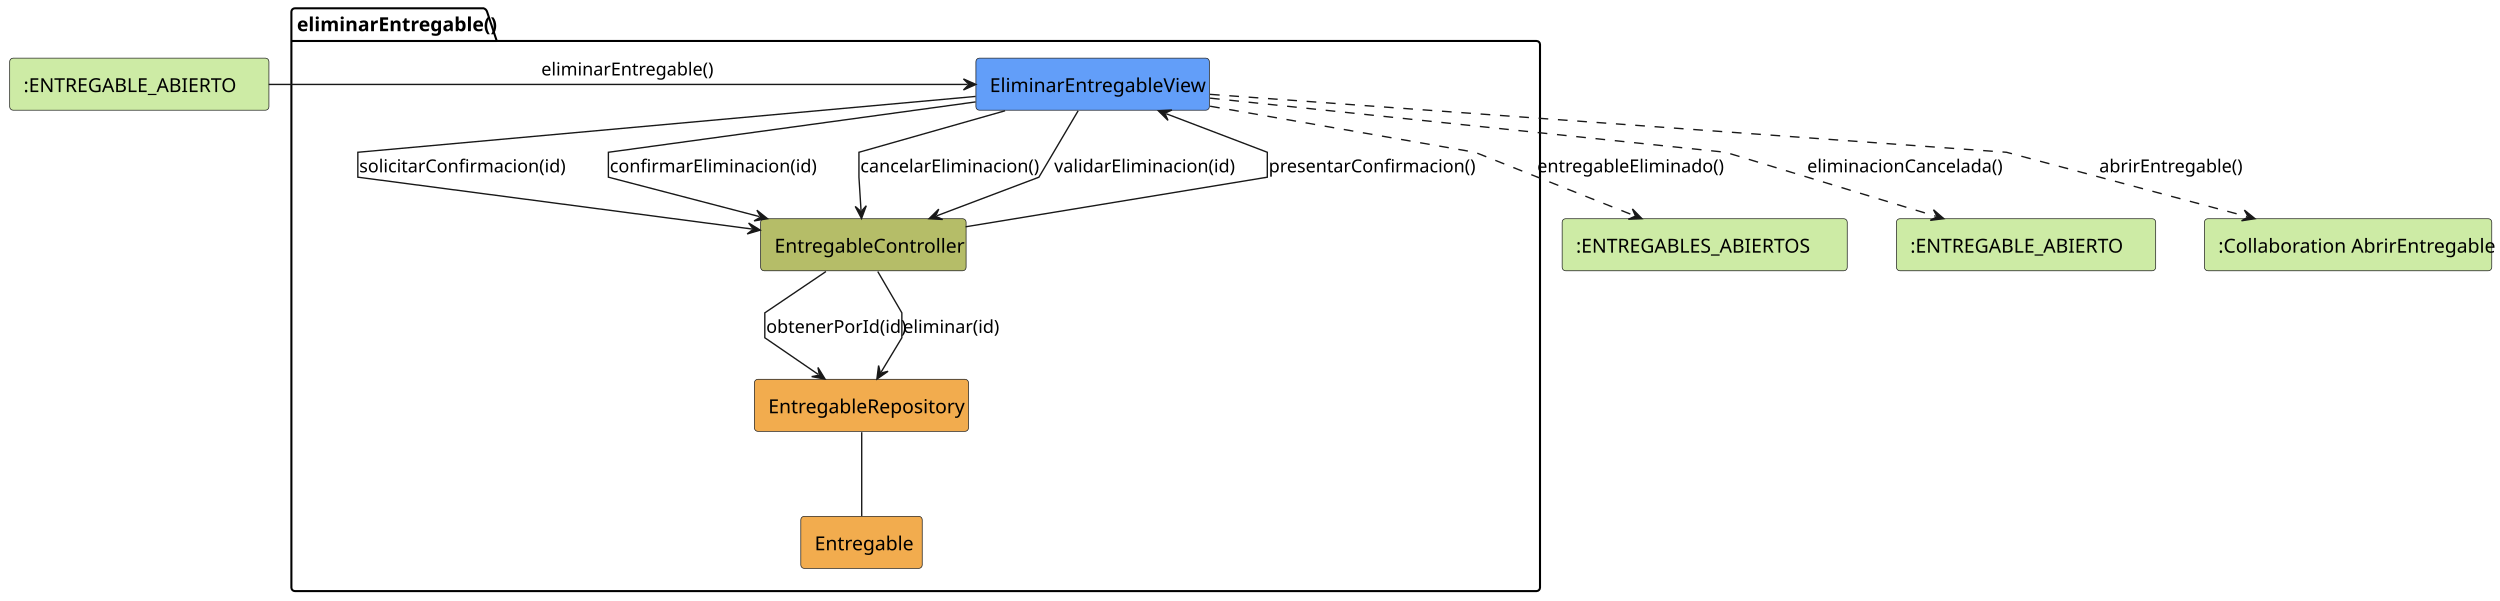
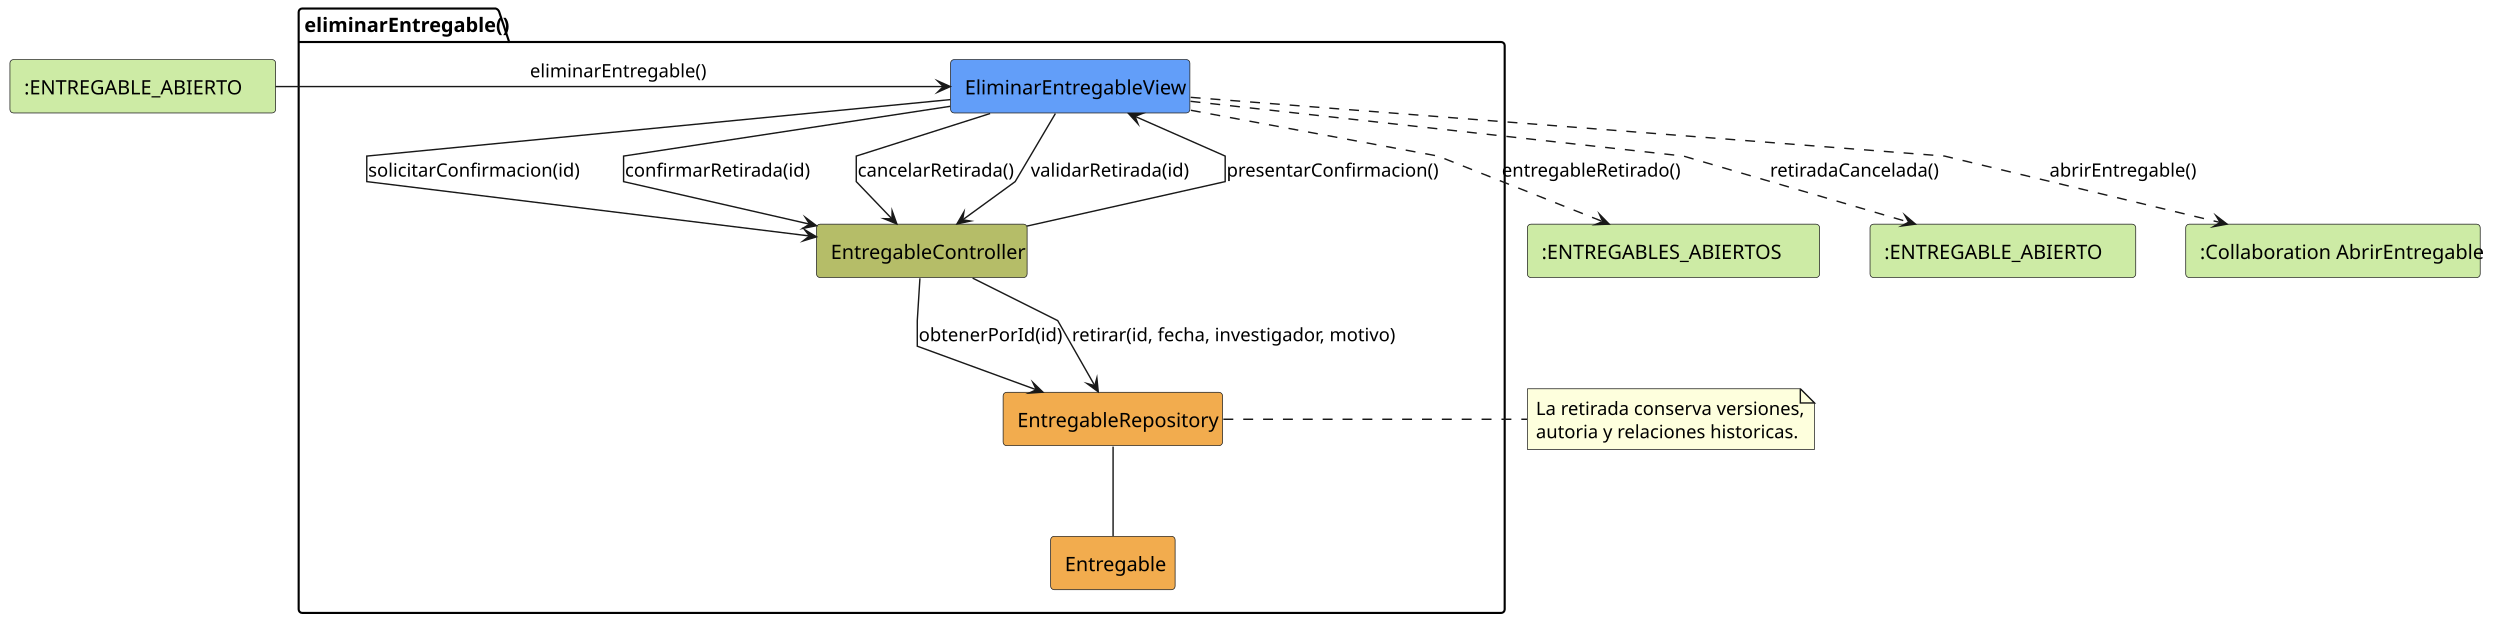
- <svg xmlns="http://www.w3.org/2000/svg" contentStyleType="text/css" data-diagram-type="DESCRIPTION" height="434px" preserveAspectRatio="none" style="width:1806px;height:434px;background:#FFFFFF;" version="1.1" viewBox="0 0 1806 434" width="1806px" zoomAndPan="magnify">
+ <svg xmlns="http://www.w3.org/2000/svg" contentStyleType="text/css" data-diagram-type="DESCRIPTION" height="447px" preserveAspectRatio="none" style="width:1762px;height:447px;background:#FFFFFF;" version="1.1" viewBox="0 0 1762 447" width="1762px" zoomAndPan="magnify">
  <defs />
  <g>
-     <g class="cluster" data-entity="eliminarEntregable" data-source-line="4" data-uid="ent0003" id="cluster_eliminarEntregable">
-       <path d="M213,6 L349.365,6 A3.75,3.75 0 0 1 351.865,8.5 L358.865,29.609 L1110,29.609 A2.5,2.5 0 0 1 1112.5,32.109 L1112.5,424.5 A2.5,2.5 0 0 1 1110,427 L213,427 A2.5,2.5 0 0 1 210.5,424.5 L210.5,8.5 A2.5,2.5 0 0 1 213,6" fill="none" style="stroke:#000000;stroke-width:1.5;" />
+     <g class="cluster" data-qualified-name="eliminarEntregable" data-source-line="4" id="ent0002">
+       <path d="M213,6 L349.365,6 A3.75,3.75 0 0 1 351.865,8.5 L358.865,29.609 L1058,29.609 A2.5,2.5 0 0 1 1060.5,32.109 L1060.5,429.5 A2.5,2.5 0 0 1 1058,432 L213,432 A2.5,2.5 0 0 1 210.5,429.5 L210.5,8.5 A2.5,2.5 0 0 1 213,6" fill="none" style="stroke:#000000;stroke-width:1.5;" />
      <line style="stroke:#000000;stroke-width:1.5;" x1="210.5" x2="358.865" y1="29.609" y2="29.609" />
-       <text fill="#000000" font-family="sans-serif" font-size="14" font-weight="bold" lengthAdjust="spacing" textLength="135.365" x="214.5" y="22.533">eliminarEntregable()</text>
+       <text fill="#000000" font-family="sans-serif" font-size="14" font-weight="700" lengthAdjust="spacing" textLength="135.365" x="214.5" y="22.533">eliminarEntregable()</text>
    </g>
-     <g class="entity" data-entity="EliminarEntregableView" data-source-line="5" data-uid="ent0004" id="entity_EliminarEntregableView">
-       <rect fill="#629EF9" height="37.609" rx="2.5" ry="2.5" style="stroke:#181818;stroke-width:0.5;" width="168.627" x="705" y="42" />
-       <text fill="#000000" font-family="sans-serif" font-size="14" lengthAdjust="spacing" textLength="148.627" x="715" y="66.533">EliminarEntregableView</text>
+     <g class="entity" data-qualified-name="eliminarEntregable.EliminarEntregableView" data-source-line="5" id="ent0003">
+       <rect fill="#629EF9" height="37.609" rx="2.5" ry="2.5" style="stroke:#181818;stroke-width:0.5;" width="168.627" x="670" y="42" />
+       <text fill="#000000" font-family="sans-serif" font-size="14" lengthAdjust="spacing" textLength="148.627" x="680" y="66.533">EliminarEntregableView</text>
    </g>
-     <g class="entity" data-entity="EntregableController" data-source-line="6" data-uid="ent0005" id="entity_EntregableController">
-       <rect fill="#B5BD68" height="37.609" rx="2.5" ry="2.5" style="stroke:#181818;stroke-width:0.5;" width="148.406" x="549.5" y="158" />
-       <text fill="#000000" font-family="sans-serif" font-size="14" lengthAdjust="spacing" textLength="128.406" x="559.5" y="182.533">EntregableController</text>
+     <g class="entity" data-qualified-name="eliminarEntregable.EntregableController" data-source-line="6" id="ent0004">
+       <rect fill="#B5BD68" height="37.609" rx="2.5" ry="2.5" style="stroke:#181818;stroke-width:0.5;" width="148.406" x="575.5" y="158" />
+       <text fill="#000000" font-family="sans-serif" font-size="14" lengthAdjust="spacing" textLength="128.406" x="585.5" y="182.533">EntregableController</text>
    </g>
-     <g class="entity" data-entity="EntregableRepository" data-source-line="7" data-uid="ent0006" id="entity_EntregableRepository">
-       <rect fill="#F2AC4E" height="37.609" rx="2.5" ry="2.5" style="stroke:#181818;stroke-width:0.5;" width="154.634" x="545" y="274" />
-       <text fill="#000000" font-family="sans-serif" font-size="14" lengthAdjust="spacing" textLength="134.634" x="555" y="298.533">EntregableRepository</text>
+     <g class="entity" data-qualified-name="eliminarEntregable.EntregableRepository" data-source-line="7" id="ent0005">
+       <rect fill="#F2AC4E" height="37.609" rx="2.5" ry="2.5" style="stroke:#181818;stroke-width:0.5;" width="154.634" x="707" y="276.5" />
+       <text fill="#000000" font-family="sans-serif" font-size="14" lengthAdjust="spacing" textLength="134.634" x="717" y="301.033">EntregableRepository</text>
    </g>
-     <g class="entity" data-entity="Entregable" data-source-line="8" data-uid="ent0007" id="entity_Entregable">
-       <rect fill="#F2AC4E" height="37.609" rx="2.5" ry="2.5" style="stroke:#181818;stroke-width:0.5;" width="87.717" x="578.5" y="373" />
-       <text fill="#000000" font-family="sans-serif" font-size="14" lengthAdjust="spacing" textLength="67.717" x="588.5" y="397.533">Entregable</text>
+     <g class="entity" data-qualified-name="eliminarEntregable.Entregable" data-source-line="8" id="ent0006">
+       <rect fill="#F2AC4E" height="37.609" rx="2.5" ry="2.5" style="stroke:#181818;stroke-width:0.5;" width="87.717" x="740.5" y="378" />
+       <text fill="#000000" font-family="sans-serif" font-size="14" lengthAdjust="spacing" textLength="67.717" x="750.5" y="402.533">Entregable</text>
    </g>
-     <g class="entity" data-entity="EstadoEntrada" data-source-line="3" data-uid="ent0002" id="entity_EstadoEntrada">
+     <g class="entity" data-qualified-name="EstadoEntrada" data-source-line="3" id="ent0001">
      <rect fill="#CDEBA5" height="37.609" rx="2.5" ry="2.5" style="stroke:#181818;stroke-width:0.5;" width="187.269" x="7" y="42" />
      <text fill="#000000" font-family="sans-serif" font-size="14" lengthAdjust="spacing" textLength="167.269" x="17" y="66.533">:ENTREGABLE_ABIERTO</text>
    </g>
-     <g class="entity" data-entity="EstadoSalidaExitosa" data-source-line="11" data-uid="ent0008" id="entity_EstadoSalidaExitosa">
-       <rect fill="#CDEBA5" height="37.609" rx="2.5" ry="2.5" style="stroke:#181818;stroke-width:0.5;" width="205.944" x="1128.5" y="158" />
-       <text fill="#000000" font-family="sans-serif" font-size="14" lengthAdjust="spacing" textLength="185.944" x="1138.5" y="182.533">:ENTREGABLES_ABIERTOS</text>
+     <g class="entity" data-qualified-name="EstadoSalidaExitosa" data-source-line="11" id="ent0007">
+       <rect fill="#CDEBA5" height="37.609" rx="2.5" ry="2.5" style="stroke:#181818;stroke-width:0.5;" width="205.944" x="1076.5" y="158" />
+       <text fill="#000000" font-family="sans-serif" font-size="14" lengthAdjust="spacing" textLength="185.944" x="1086.5" y="182.533">:ENTREGABLES_ABIERTOS</text>
    </g>
-     <g class="entity" data-entity="EstadoSalidaCancelada" data-source-line="12" data-uid="ent0009" id="entity_EstadoSalidaCancelada">
-       <rect fill="#CDEBA5" height="37.609" rx="2.5" ry="2.5" style="stroke:#181818;stroke-width:0.5;" width="187.269" x="1370" y="158" />
-       <text fill="#000000" font-family="sans-serif" font-size="14" lengthAdjust="spacing" textLength="167.269" x="1380" y="182.533">:ENTREGABLE_ABIERTO</text>
+     <g class="entity" data-qualified-name="EstadoSalidaCancelada" data-source-line="12" id="ent0008">
+       <rect fill="#CDEBA5" height="37.609" rx="2.5" ry="2.5" style="stroke:#181818;stroke-width:0.5;" width="187.269" x="1318" y="158" />
+       <text fill="#000000" font-family="sans-serif" font-size="14" lengthAdjust="spacing" textLength="167.269" x="1328" y="182.533">:ENTREGABLE_ABIERTO</text>
    </g>
-     <g class="entity" data-entity="AbrirEntregable" data-source-line="13" data-uid="ent0010" id="entity_AbrirEntregable">
-       <rect fill="#CDEBA5" height="37.609" rx="2.5" ry="2.5" style="stroke:#181818;stroke-width:0.5;" width="207.551" x="1592.5" y="158" />
-       <text fill="#000000" font-family="sans-serif" font-size="14" lengthAdjust="spacing" textLength="187.551" x="1602.5" y="182.533">:Collaboration AbrirEntregable</text>
+     <g class="entity" data-qualified-name="AbrirEntregable" data-source-line="13" id="ent0009">
+       <rect fill="#CDEBA5" height="37.609" rx="2.5" ry="2.5" style="stroke:#181818;stroke-width:0.5;" width="207.551" x="1540.5" y="158" />
+       <text fill="#000000" font-family="sans-serif" font-size="14" lengthAdjust="spacing" textLength="187.551" x="1550.5" y="182.533">:Collaboration AbrirEntregable</text>
    </g>
-     <g class="link" data-entity-1="EstadoEntrada" data-entity-2="EliminarEntregableView" data-source-line="15" data-uid="lnk11" id="link_EstadoEntrada_EliminarEntregableView">
-       <path d="M194.14,61 C328.9,61 569.51,61 698.99,61" fill="none" id="EstadoEntrada-to-EliminarEntregableView" style="stroke:#181818;stroke-width:1;" />
-       <polygon fill="#181818" points="704.99,61,695.99,57,699.99,61,695.99,65,704.99,61" style="stroke:#181818;stroke-width:1;" />
-       <text fill="#000000" font-family="sans-serif" font-size="13" lengthAdjust="spacing" textLength="117.051" x="391" y="54.495">eliminarEntregable()</text>
+     <g class="entity" data-qualified-name="GMN22" data-source-line="30" id="ent0023">
+       <path d="M1076.5,274 L1076.5,316.703 L1278.872,316.703 L1278.872,284 L1268.872,274 L1076.5,274" fill="#FEFFDD" style="stroke:#181818;stroke-width:0.5;" />
+       <path d="M1268.872,274 L1268.872,284 L1278.872,284 L1268.872,274" fill="#FEFFDD" style="stroke:#181818;stroke-width:1;" />
+       <text fill="#000000" font-family="sans-serif" font-size="13" lengthAdjust="spacing" textLength="181.372" x="1082.5" y="292.495">La retirada conserva versiones,</text>
+       <text fill="#000000" font-family="sans-serif" font-size="13" lengthAdjust="spacing" textLength="174.859" x="1082.5" y="308.847">autoria y relaciones historicas.</text>
    </g>
-     <g class="link" data-entity-1="EliminarEntregableView" data-entity-2="EntregableController" data-source-line="17" data-uid="lnk12" id="link_EliminarEntregableView_EntregableController">
-       <path d="M704.77,69.66 C554.86,83.21 258.5,110 258.5,110 C258.5,110 258.5,128 258.5,128 C258.5,128 436.531,151.407 543.251,165.447" fill="none" id="EliminarEntregableView-to-EntregableController" style="stroke:#181818;stroke-width:1;" />
-       <polygon fill="#181818" points="549.2,166.23,540.799,161.09,544.243,165.578,539.755,169.022,549.2,166.23" style="stroke:#181818;stroke-width:1;" />
+     <g class="link" data-entity-1="ent0001" data-entity-2="ent0003" data-link-type="dependency" data-source-line="15" id="lnk10">
+       <path d="M194.2,61 C321.53,61 542.33,61 664.8,61" fill="none" id="EstadoEntrada-to-EliminarEntregableView" style="stroke:#181818;stroke-width:1;" />
+       <polygon fill="#181818" points="669.8,61,660.8,57,664.8,61,660.8,65,669.8,61" style="stroke:#181818;stroke-width:1;stroke-linejoin:miter;stroke-miterlimit:10;" />
+       <text fill="#000000" font-family="sans-serif" font-size="13" lengthAdjust="spacing" textLength="117.051" x="373.5" y="54.495">eliminarEntregable()</text>
+     </g>
+     <g class="link" data-entity-1="ent0003" data-entity-2="ent0004" data-link-type="dependency" data-source-line="17" id="lnk11">
+       <path d="M669.8,70.2 C528.13,83.91 258.5,110 258.5,110 C258.5,110 258.5,128 258.5,128 C258.5,128 457.177,152.391 570.537,166.311" fill="none" id="EliminarEntregableView-to-EntregableController" style="stroke:#181818;stroke-width:1;" />
+       <polygon fill="#181818" points="575.5,166.92,567.055,161.853,570.537,166.311,566.08,169.793,575.5,166.92" style="stroke:#181818;stroke-width:1;stroke-linejoin:miter;stroke-miterlimit:10;" />
      <text fill="#000000" font-family="sans-serif" font-size="13" lengthAdjust="spacing" textLength="139.426" x="259.5" y="124.495">solicitarConfirmacion(id)</text>
    </g>
-     <g class="link" data-entity-1="EntregableController" data-entity-2="EliminarEntregableView" data-source-line="18" data-uid="lnk13" id="link_EntregableController_EliminarEntregableView">
-       <path d="M697.56,163.83 C784.07,149.61 915.5,128 915.5,128 C915.5,128 915.5,110 915.5,110 C915.5,110 878.137,95.766 842.387,82.146" fill="none" id="EntregableController-to-EliminarEntregableView" style="stroke:#181818;stroke-width:1;" />
-       <polygon fill="#181818" points="836.78,80.01,843.766,86.952,841.452,81.79,846.614,79.476,836.78,80.01" style="stroke:#181818;stroke-width:1;" />
-       <text fill="#000000" font-family="sans-serif" font-size="13" lengthAdjust="spacing" textLength="140.163" x="916.5" y="124.495">presentarConfirmacion()</text>
+     <g class="link" data-entity-1="ent0004" data-entity-2="ent0003" data-link-type="dependency" data-source-line="18" id="lnk12">
+       <path d="M723.75,159.35 C785.55,145.48 863.5,128 863.5,128 C863.5,128 863.5,110 863.5,110 C863.5,110 830.906,95.645 799.976,82.025" fill="none" id="EntregableController-to-EliminarEntregableView" style="stroke:#181818;stroke-width:1;" />
+       <polygon fill="#181818" points="795.4,80.01,802.025,87.298,799.976,82.025,805.249,79.976,795.4,80.01" style="stroke:#181818;stroke-width:1;stroke-linejoin:miter;stroke-miterlimit:10;" />
+       <text fill="#000000" font-family="sans-serif" font-size="13" lengthAdjust="spacing" textLength="140.163" x="864.5" y="124.495">presentarConfirmacion()</text>
    </g>
-     <g class="link" data-entity-1="EliminarEntregableView" data-entity-2="EntregableController" data-source-line="19" data-uid="lnk14" id="link_EliminarEntregableView_EntregableController">
-       <path d="M704.77,73.62 C601.19,87.83 439.5,110 439.5,110 C439.5,110 439.5,128 439.5,128 C439.5,128 496.444,142.856 548.654,156.476" fill="none" id="EliminarEntregableView-to-EntregableController-1" style="stroke:#181818;stroke-width:1;" />
-       <polygon fill="#181818" points="554.46,157.99,546.761,151.848,549.622,156.728,544.742,159.589,554.46,157.99" style="stroke:#181818;stroke-width:1;" />
-       <text fill="#000000" font-family="sans-serif" font-size="13" lengthAdjust="spacing" textLength="139.426" x="440.5" y="124.495">confirmarEliminacion(id)</text>
+     <g class="link" data-entity-1="ent0003" data-entity-2="ent0004" data-link-type="dependency" data-source-line="19" id="lnk13">
+       <path d="M669.67,74.93 C576.37,89.14 439.5,110 439.5,110 C439.5,110 439.5,128 439.5,128 C439.5,128 510.126,144.146 570.586,157.966" fill="none" id="EliminarEntregableView-to-EntregableController-1" style="stroke:#181818;stroke-width:1;" />
+       <polygon fill="#181818" points="575.46,159.08,567.578,153.175,570.586,157.966,565.795,160.974,575.46,159.08" style="stroke:#181818;stroke-width:1;stroke-linejoin:miter;stroke-miterlimit:10;" />
+       <text fill="#000000" font-family="sans-serif" font-size="13" lengthAdjust="spacing" textLength="122.091" x="440.5" y="124.495">confirmarRetirada(id)</text>
    </g>
-     <g class="link" data-entity-1="EliminarEntregableView" data-entity-2="EntregableController" data-source-line="20" data-uid="lnk15" id="link_EliminarEntregableView_EntregableController">
-       <path d="M726.09,80.01 C678.14,93.63 620.5,110 620.5,110 C620.5,110 620.5,128 620.5,128 C620.5,128 621.145,138.272 621.995,151.862" fill="none" id="EliminarEntregableView-to-EntregableController-2" style="stroke:#181818;stroke-width:1;" />
-       <polygon fill="#181818" points="622.37,157.85,625.8,148.618,622.058,152.86,617.816,149.117,622.37,157.85" style="stroke:#181818;stroke-width:1;" />
-       <text fill="#000000" font-family="sans-serif" font-size="13" lengthAdjust="spacing" textLength="124.268" x="621.5" y="124.495">cancelarEliminacion()</text>
+     <g class="link" data-entity-1="ent0003" data-entity-2="ent0004" data-link-type="dependency" data-source-line="20" id="lnk14">
+       <path d="M697.84,80.01 C655,93.63 603.5,110 603.5,110 C603.5,110 603.5,128 603.5,128 C603.5,128 615.62,140.651 628.65,154.241" fill="none" id="EliminarEntregableView-to-EntregableController-2" style="stroke:#181818;stroke-width:1;" />
+       <polygon fill="#181818" points="632.11,157.85,628.769,148.585,628.65,154.241,622.994,154.122,632.11,157.85" style="stroke:#181818;stroke-width:1;stroke-linejoin:miter;stroke-miterlimit:10;" />
+       <text fill="#000000" font-family="sans-serif" font-size="13" lengthAdjust="spacing" textLength="106.933" x="604.5" y="124.495">cancelarRetirada()</text>
    </g>
-     <g class="link" data-entity-1="EliminarEntregableView" data-entity-2="EntregableController" data-source-line="21" data-uid="lnk16" id="link_EliminarEntregableView_EntregableController">
-       <path d="M778.84,80.03 C767.3,99.58 750.5,128 750.5,128 C750.5,128 712.803,142.249 676.763,155.869" fill="none" id="EliminarEntregableView-to-EntregableController-3" style="stroke:#181818;stroke-width:1;" />
-       <polygon fill="#181818" points="671.15,157.99,680.983,158.55,675.827,156.222,678.155,151.067,671.15,157.99" style="stroke:#181818;stroke-width:1;" />
-       <text fill="#000000" font-family="sans-serif" font-size="13" lengthAdjust="spacing" textLength="123.544" x="761.5" y="124.495">validarEliminacion(id)</text>
+     <g class="link" data-entity-1="ent0003" data-entity-2="ent0004" data-link-type="dependency" data-source-line="21" id="lnk15">
+       <path d="M743.84,80.03 C732.3,99.58 715.5,128 715.5,128 C715.5,128 697.184,141.32 678.494,154.91" fill="none" id="EliminarEntregableView-to-EntregableController-3" style="stroke:#181818;stroke-width:1;" />
+       <polygon fill="#181818" points="674.45,157.85,684.082,155.792,678.494,154.91,679.377,149.322,674.45,157.85" style="stroke:#181818;stroke-width:1;stroke-linejoin:miter;stroke-miterlimit:10;" />
+       <text fill="#000000" font-family="sans-serif" font-size="13" lengthAdjust="spacing" textLength="106.209" x="726.5" y="124.495">validarRetirada(id)</text>
    </g>
-     <g class="link" data-entity-1="EntregableController" data-entity-2="EntregableRepository" data-source-line="22" data-uid="lnk17" id="link_EntregableController_EntregableRepository">
-       <path d="M596.66,196.15 C576.55,209.74 552.5,226 552.5,226 C552.5,226 552.5,244 552.5,244 C552.5,244 571.261,256.868 591.091,270.458" fill="none" id="EntregableController-to-EntregableRepository" style="stroke:#181818;stroke-width:1;" />
-       <polygon fill="#181818" points="596.04,273.85,590.877,265.463,591.916,271.023,586.355,272.062,596.04,273.85" style="stroke:#181818;stroke-width:1;" />
-       <text fill="#000000" font-family="sans-serif" font-size="13" lengthAdjust="spacing" textLength="93.939" x="553.5" y="240.495">obtenerPorId(id)</text>
+     <g class="link" data-entity-1="ent0004" data-entity-2="ent0005" data-link-type="dependency" data-source-line="22" id="lnk16">
+       <path d="M648.37,196.15 C647.52,209.74 646.5,226 646.5,226 C646.5,226 646.5,244 646.5,244 C646.5,244 690.774,260.202 730.375,274.692" fill="none" id="EntregableController-to-EntregableRepository" style="stroke:#181818;stroke-width:1;" />
+       <polygon fill="#181818" points="735.07,276.41,727.993,269.561,730.375,274.692,725.244,277.074,735.07,276.41" style="stroke:#181818;stroke-width:1;stroke-linejoin:miter;stroke-miterlimit:10;" />
+       <text fill="#000000" font-family="sans-serif" font-size="13" lengthAdjust="spacing" textLength="93.939" x="647.5" y="240.495">obtenerPorId(id)</text>
    </g>
-     <g class="link" data-entity-1="EntregableController" data-entity-2="EntregableRepository" data-source-line="23" data-uid="lnk18" id="link_EntregableController_EntregableRepository">
-       <path d="M634.09,196.15 C642.01,209.74 651.5,226 651.5,226 C651.5,226 651.5,244 651.5,244 C651.5,244 644.785,255.126 636.565,268.716" fill="none" id="EntregableController-to-EntregableRepository-1" style="stroke:#181818;stroke-width:1;" />
-       <polygon fill="#181818" points="633.46,273.85,641.54,268.219,636.048,269.572,634.695,264.079,633.46,273.85" style="stroke:#181818;stroke-width:1;" />
-       <text fill="#000000" font-family="sans-serif" font-size="13" lengthAdjust="spacing" textLength="64.289" x="652.5" y="240.495">eliminar(id)</text>
+     <g class="link" data-entity-1="ent0004" data-entity-2="ent0005" data-link-type="dependency" data-source-line="23" id="lnk17">
+       <path d="M685.52,196.01 C712.76,209.63 745.5,226 745.5,226 C745.5,226 760.027,251.505 771.577,271.795" fill="none" id="EntregableController-to-EntregableRepository-1" style="stroke:#181818;stroke-width:1;" />
+       <polygon fill="#181818" points="774.05,276.14,773.074,266.34,771.577,271.795,766.121,270.297,774.05,276.14" style="stroke:#181818;stroke-width:1;stroke-linejoin:miter;stroke-miterlimit:10;" />
+       <text fill="#000000" font-family="sans-serif" font-size="13" lengthAdjust="spacing" textLength="214.583" x="755.5" y="240.495">retirar(id, fecha, investigador, motivo)</text>
    </g>
-     <g class="link" data-entity-1="EntregableRepository" data-entity-2="Entregable" data-source-line="24" data-uid="lnk19" id="link_EntregableRepository_Entregable">
-       <path d="M622.5,312.24 C622.5,329.59 622.5,355.52 622.5,372.84" fill="none" id="EntregableRepository-Entregable" style="stroke:#181818;stroke-width:1;" />
+     <g class="link" data-entity-1="ent0005" data-entity-2="ent0006" data-link-type="association" data-source-line="24" id="lnk18">
+       <path d="M784.5,314.75 C784.5,332.7 784.5,359.95 784.5,377.87" fill="none" id="EntregableRepository-Entregable" style="stroke:#181818;stroke-width:1;" />
    </g>
-     <g class="link" data-entity-1="EliminarEntregableView" data-entity-2="EstadoSalidaExitosa" data-source-line="25" data-uid="lnk20" id="link_EliminarEntregableView_EstadoSalidaExitosa">
-       <path d="M874.18,76.73 C955.32,90.84 1065.5,110 1065.5,110 C1065.5,110 1131.415,136.202 1180.565,155.752" fill="none" id="EliminarEntregableView-to-EstadoSalidaExitosa" style="stroke:#181818;stroke-width:1;stroke-dasharray:7,7;" />
-       <polygon fill="#181818" points="1186.14,157.97,1179.256,150.927,1181.494,156.122,1176.299,158.36,1186.14,157.97" style="stroke:#181818;stroke-width:1;" />
-       <text fill="#000000" font-family="sans-serif" font-size="13" lengthAdjust="spacing" textLength="127.182" x="1110.5" y="124.495">entregableEliminado()</text>
+     <g class="link" data-entity-1="ent0003" data-entity-2="ent0007" data-link-type="dependency" data-source-line="25" id="lnk19">
+       <path d="M839.31,77.72 C914.84,91.72 1013.5,110 1013.5,110 C1013.5,110 1080.344,136.572 1129.494,156.122" fill="none" id="EliminarEntregableView-to-EstadoSalidaExitosa" style="stroke:#181818;stroke-width:1;stroke-dasharray:7,7;" />
+       <polygon fill="#181818" points="1134.14,157.97,1127.256,150.927,1129.494,156.122,1124.299,158.36,1134.14,157.97" style="stroke:#181818;stroke-width:1;stroke-linejoin:miter;stroke-miterlimit:10;" />
+       <text fill="#000000" font-family="sans-serif" font-size="13" lengthAdjust="spacing" textLength="119.234" x="1058.5" y="124.495">entregableRetirado()</text>
    </g>
-     <g class="link" data-entity-1="EliminarEntregableView" data-entity-2="EstadoSalidaCancelada" data-source-line="26" data-uid="lnk21" id="link_EliminarEntregableView_EstadoSalidaCancelada">
-       <path d="M874.12,70.89 C1006.22,84.76 1246.5,110 1246.5,110 C1246.5,110 1334.21,136.673 1398.46,156.223" fill="none" id="EliminarEntregableView-to-EstadoSalidaCancelada" style="stroke:#181818;stroke-width:1;stroke-dasharray:7,7;" />
-       <polygon fill="#181818" points="1404.2,157.97,1396.754,151.523,1399.417,156.514,1394.425,159.177,1404.2,157.97" style="stroke:#181818;stroke-width:1;" />
-       <text fill="#000000" font-family="sans-serif" font-size="13" lengthAdjust="spacing" textLength="135.846" x="1305.5" y="124.495">eliminacionCancelada()</text>
+     <g class="link" data-entity-1="ent0003" data-entity-2="ent0008" data-link-type="dependency" data-source-line="26" id="lnk20">
+       <path d="M839.08,71.4 C964.84,85.37 1186.5,110 1186.5,110 C1186.5,110 1278.602,137.012 1345.222,156.562" fill="none" id="EliminarEntregableView-to-EstadoSalidaCancelada" style="stroke:#181818;stroke-width:1;stroke-dasharray:7,7;" />
+       <polygon fill="#181818" points="1350.02,157.97,1342.511,151.598,1345.222,156.562,1340.258,159.274,1350.02,157.97" style="stroke:#181818;stroke-width:1;stroke-linejoin:miter;stroke-miterlimit:10;" />
+       <text fill="#000000" font-family="sans-serif" font-size="13" lengthAdjust="spacing" textLength="114.893" x="1247.5" y="124.495">retiradaCancelada()</text>
    </g>
-     <g class="link" data-entity-1="EliminarEntregableView" data-entity-2="AbrirEntregable" data-source-line="27" data-uid="lnk22" id="link_EliminarEntregableView_AbrirEntregable">
-       <path d="M874.1,68.15 C1052.19,81.1 1449.5,110 1449.5,110 C1449.5,110 1550.073,136.871 1623.214,156.421" fill="none" id="EliminarEntregableView-to-AbrirEntregable" style="stroke:#181818;stroke-width:1;stroke-dasharray:7,7;" />
-       <polygon fill="#181818" points="1629.01,157.97,1621.348,151.782,1624.18,156.679,1619.282,159.51,1629.01,157.97" style="stroke:#181818;stroke-width:1;" />
-       <text fill="#000000" font-family="sans-serif" font-size="13" lengthAdjust="spacing" textLength="97.544" x="1516.5" y="124.495">abrirEntregable()</text>
+     <g class="link" data-entity-1="ent0003" data-entity-2="ent0009" data-link-type="dependency" data-source-line="27" id="lnk21">
+       <path d="M839.18,68.6 C1008.03,81.76 1370.5,110 1370.5,110 C1370.5,110 1483.639,137.249 1564.769,156.799" fill="none" id="EliminarEntregableView-to-AbrirEntregable" style="stroke:#181818;stroke-width:1;stroke-dasharray:7,7;" />
+       <polygon fill="#181818" points="1569.63,157.97,1561.818,151.973,1564.769,156.799,1559.943,159.75,1569.63,157.97" style="stroke:#181818;stroke-width:1;stroke-linejoin:miter;stroke-miterlimit:10;" />
+       <text fill="#000000" font-family="sans-serif" font-size="13" lengthAdjust="spacing" textLength="97.544" x="1444.5" y="124.495">abrirEntregable()</text>
+     </g>
+     <g class="link" data-entity-1="ent0005" data-entity-2="ent0023" data-link-type="association" data-source-line="30" id="lnk24">
+       <path d="M862.22,295.5 C890.43,295.5 915.5,295.5 915.5,295.5 C915.5,295.5 1046.5,295.5 1046.5,295.5 C1046.5,295.5 1058.98,295.5 1076.23,295.5" fill="none" id="EntregableRepository-GMN22" style="stroke:#181818;stroke-width:1;stroke-dasharray:7,7;" />
    </g>
  </g>
</svg>
